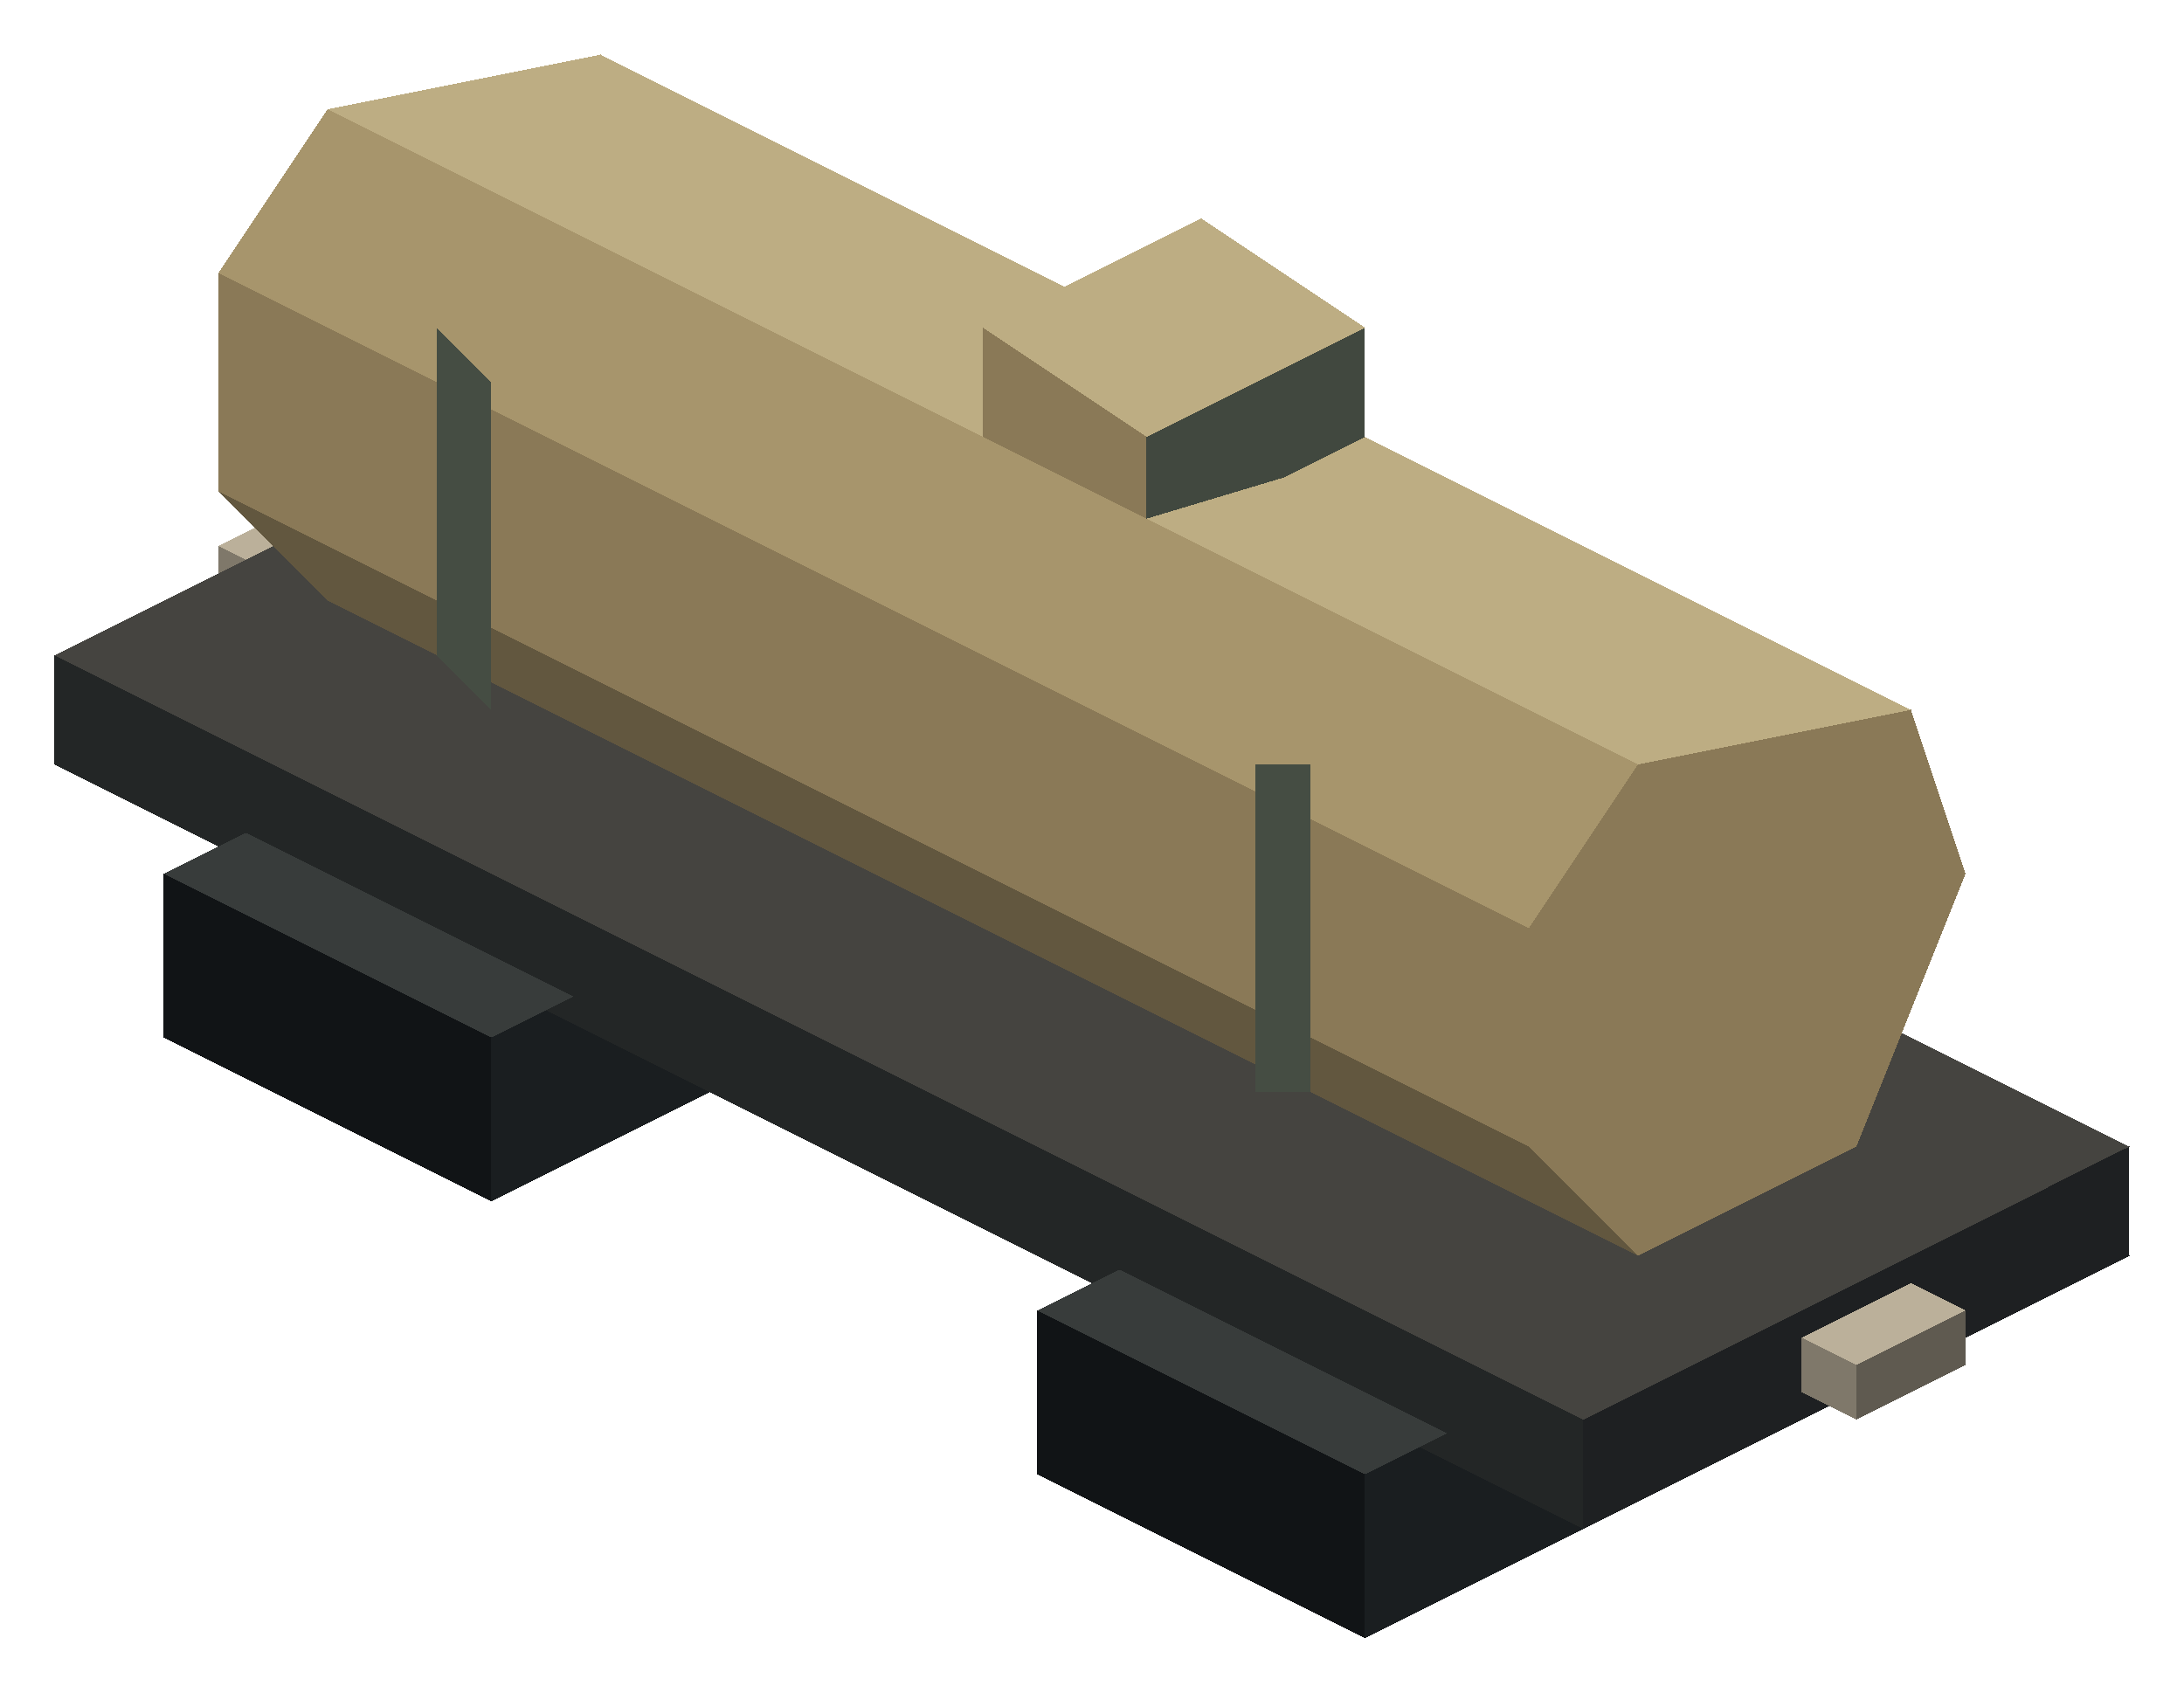
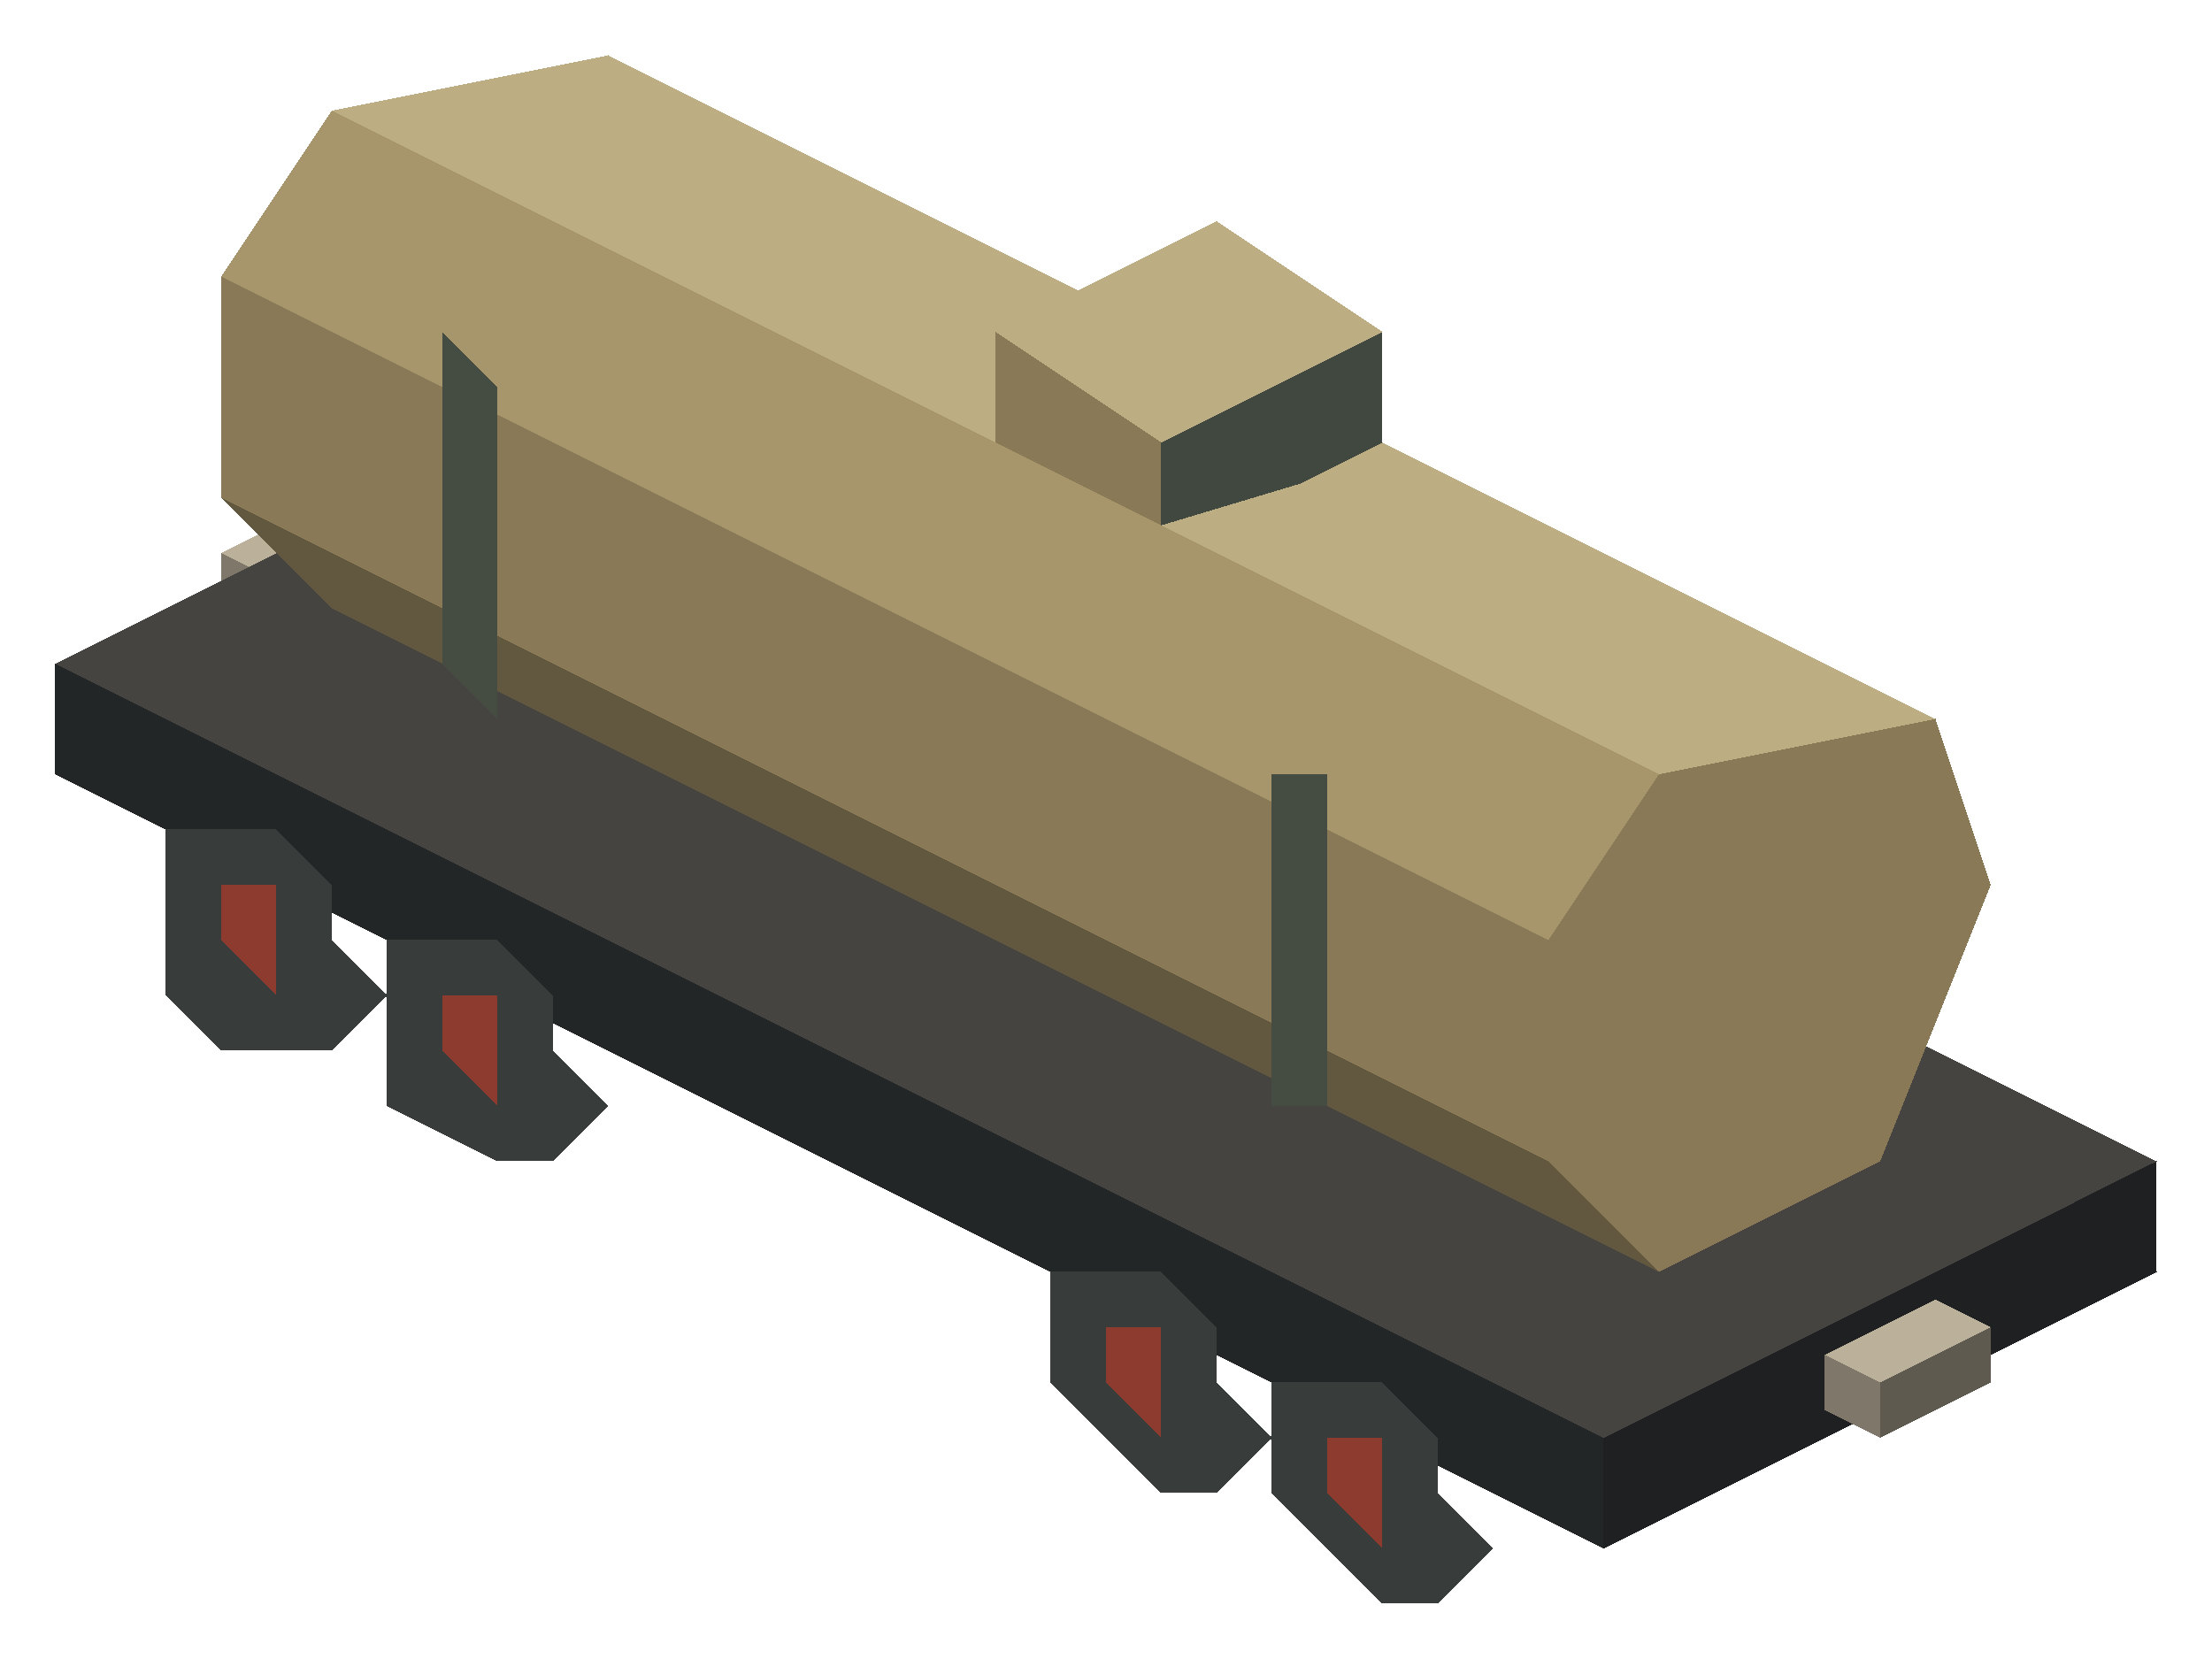
- <svg xmlns="http://www.w3.org/2000/svg" width="40" height="31" viewBox="0 0 40 31" shape-rendering="crispEdges" data-template="railyard-car-tanker-banded" data-anchor-x="6" data-anchor-y="14" data-length-m="14">
+ <svg xmlns="http://www.w3.org/2000/svg" width="40" height="30" viewBox="0 0 40 30" shape-rendering="crispEdges" data-template="railyard-car-tanker-banded" data-anchor-x="6" data-anchor-y="14" data-length-m="14">
  <g id="silhouette-underlays">
    <path d="M4,10 6,9 8,10 8,11 6,12 4,11Z" fill="#5f5a50" />
-     <path d="M3,16 15,10 21,13 21,16 9,22 3,19Z" fill="#1a1e20" />
-     <path d="M19,24 31,18 37,21 37,24 25,30 19,27Z" fill="#1a1e20" />
+     <path d="M6,14 12,11 18,14 18,15 12,18 6,15Z" fill="#1a1e20" />
+     <path d="M22,22 28,19 34,22 34,23 28,26 22,23Z" fill="#1a1e20" />
    <path d="M1,12 11,7 39,21 39,23 29,28 1,14Z" fill="#1e2022" />
    <path d="M8,6 9,7 9,13 8,12Z" fill="#41483f" />
    <path d="M23,14 24,14 24,20 23,20Z" fill="#41483f" />
    <path d="M18,6 22,4 25,6 25,8 21,10 18,8Z" fill="#41483f" />
    <path d="M32,24 34,23 36,24 36,25 34,26 32,25Z" fill="#5f5a50" />
  </g>
  <g id="coupler">
    <path d="M4,10.5 4,10 4.5,10.25Z" fill="#7f786a" />
    <path d="M4.667,9.667 5,10 4.5,10.25 4,10Z" fill="#bbb09a" />
  </g>
  <g id="trucks">
-     <path d="M3,16 9,19 9,22 3,19ZM19,24 25,27 25,30 19,27Z" fill="#111416" />
-     <path d="M13,20 9,22 9,19 10,18.5ZM29,28 29,28 25,30 25,27 26,26.5Z" fill="#1a1e20" />
-     <path d="M4.5,15.25 10.5,18.25 9,19 3,16ZM20.5,23.25 26.5,26.25 25,27 19,24Z" fill="#383c3b" />
+ </g>
+   <g id="wheels">
+     <path d="M4,19 3,18 3,17ZM4,19 3,17 3,16ZM4,19 3,16 3,15ZM4,19 3,15 4,15ZM4,19 4,15 5,15ZM4,19 4,15 5,15ZM4.4,17.4 4,19 4,17ZM4.4,17.4 4,17 4,15 5,15ZM4.4,17.4 4,17 4,15 5,15ZM4.4,17.4 4,17 4,15 5,15ZM4.75,16 4,16 4,15 5,15ZM4.75,16 4.4,17.4 4,17 4,16ZM4.75,16 4.4,17.4 4,17 4,16ZM4,19 5,15 6,16ZM4,19 5,15 6,16ZM4.8,17.8 4,19 4.4,17.4ZM4.8,17.8 4.4,17.4 5,15 6,16ZM4.8,17.8 4.4,17.4 5,15 6,16ZM4.8,17.8 4.4,17.4 5,15 6,16ZM6,16 4.75,16 5,15 6,16ZM4.8,17.8 4.4,17.4 4.75,16 6,16 6,16ZM5,17.5 5,16 6,16 6,16ZM5,17.5 4.8,17.8 4.4,17.4 4.75,16 5,16ZM4,19 6,16 6,17ZM4,19 6,16 6,17ZM5,18 4,19 4.8,17.8ZM5,18 4.8,17.8 6,16 6,17ZM5,18 4.8,17.8 6,16 6,17ZM5,18 4.8,17.8 6,16 6,17ZM5,18 4.8,17.8 6,16 6,17ZM5,18 5,18 5,17.5 6,16 6,17ZM5,18 5,18 4.8,17.8 5,17.5ZM4,19 6,17 7,18ZM6,19 4,19 7,18ZM9,21 7,20 7,19ZM9,21 7,19 7,18ZM9,21 7,18 7,17ZM9,21 7,17 8,17ZM9,21 7,17 8,17ZM8.667,19.667 9,21 8,19ZM8.667,19.667 8,19 7,17 8,17ZM8,17 8,19 8,19 7,17 8,17ZM8.667,19.667 8,19 8,19 8,17 8,17ZM8.667,19.667 8,19 8,19 8,17 8,17ZM8.25,18 8,18 8,17 8,17ZM8.25,18 8.667,19.667 8,19 8,19 8,18ZM8.25,18 8.667,19.667 8,19 8,19 8,18ZM9,21 8,17 9,17ZM9,21 8,17 9,17ZM9,20 9,21 8.667,19.667ZM9,20 8.667,19.667 8,17 9,17ZM9,20 8.667,19.667 8,17 9,17ZM9,20 8.667,19.667 8,17 9,17ZM9,18 8.25,18 8,17 9,17ZM9,18 9,20 8.667,19.667 8.25,18ZM9,18 9,20 8.667,19.667 8.25,18ZM9,21 9,17 10,18ZM9,21 10,18 10,19ZM9,21 10,19 11,20ZM10,21 9,21 11,20Z" fill="#383c3b" />
+     <path d="M5,18 5,18 5,18 4,17 4,17 4,16 4,16 4,16 5,16 5,16 5,17 5,17ZM9,20 9,20 9,20 8,19 8,19 8,18 8,18 8,18 9,18 9,18 9,19 9,19Z" fill="#8c3b2e" />
+   </g>
+   <g id="trucks">
+ </g>
+   <g id="wheels">
+     <path d="M20,26 19,25 19,24ZM21,27 20,26 19,24ZM21,27 19,24 19,23ZM21,27 19,23 20,23ZM21,27 19,23 20,23ZM20.667,25.667 21,27 20,25ZM20.667,25.667 20,25 19,23 20,23ZM20,23 20,25 20,25 19,23 20,23ZM20.667,25.667 20,25 20,25 20,23 20,23ZM20.667,25.667 20,25 20,25 20,23 20,23ZM20.25,24 20,24 20,23 20,23ZM20.25,24 20.667,25.667 20,25 20,25 20,24ZM20.25,24 20.667,25.667 20,25 20,25 20,24ZM21,27 20,23 21,23ZM21,27 20,23 21,23ZM21,26 21,27 20.667,25.667ZM21,26 20.667,25.667 20,23 21,23ZM21,26 20.667,25.667 20,23 21,23ZM21,26 20.667,25.667 20,23 21,23ZM21,24 20.25,24 20,23 21,23ZM21,24 21,26 20.667,25.667 20.25,24ZM21,24 21,26 20.667,25.667 20.25,24ZM21,27 21,23 22,24ZM21,27 22,24 22,25ZM21,27 22,25 23,26ZM22,27 21,27 23,26ZM24,28 23,27 23,26ZM25,29 24,28 23,26ZM25,29 23,26 23,25ZM25,29 23,25 24,25ZM25,29 23,25 24,25ZM24.667,27.667 25,29 24,27ZM24.667,27.667 24,27 23,25 24,25ZM24,25 24,27 24,27 23,25 24,25ZM24.667,27.667 24,27 24,27 24,25 24,25ZM24.667,27.667 24,27 24,27 24,25 24,25ZM24.25,26 24,26 24,25 24,25ZM24.25,26 24.667,27.667 24,27 24,27 24,26ZM24.25,26 24.667,27.667 24,27 24,27 24,26ZM25,29 24,25 25,25ZM25,29 24,25 25,25ZM25,28 25,29 24.667,27.667ZM25,28 24.667,27.667 24,25 25,25ZM25,28 24.667,27.667 24,25 25,25ZM25,28 24.667,27.667 24,25 25,25ZM25,26 24.25,26 24,25 25,25ZM25,26 25,28 24.667,27.667 24.25,26ZM25,26 25,28 24.667,27.667 24.25,26ZM25,29 25,25 26,26ZM25,29 26,26 26,27ZM25,29 26,27 27,28ZM26,29 25,29 27,28Z" fill="#383c3b" />
+     <path d="M21,26 21,26 21,26 20,25 20,25 20,24 20,24 20,24 21,24 21,24 21,25 21,25ZM25,28 25,28 25,28 24,27 24,27 24,26 24,26 24,26 25,26 25,26 25,27 25,27Z" fill="#8c3b2e" />
  </g>
  <g id="underframe">
-     <path d="M1,13.5 1,12 29,26 29,27.5ZM26.5,26.25 29,27.5 29,28 26,26.5ZM10.5,18.25 17.615,21.808 20.5,23.25 20,23.5 10,18.5ZM1,13.5 4.5,15.25 4,15.5 1,14Z" fill="#232626" />
+     <path d="M1,12 2.429,12.714 3,15 1,14ZM2.429,12.714 7,15 3,15 3,15ZM5,15 5,15 6,15 7,17 7,17ZM7,17 6,15 7,15 11,17 7,17 7,17ZM9,17 9,17 11,17 17.667,20.333 19,23 11,19ZM17.667,20.333 23,23 19,23 19,23ZM21,23 21,23 22,23 23,25 23,25ZM23,25 22,23 23,23 27,25 23,25 23,25ZM25,25 25,25 27,25 29,26 29,28 27,27ZM26,26 26,26 27,27 26,26.5ZM22,24 22,24 23,25 22,24.5ZM10,18 10,18 11,19 10,18.5ZM6,16 6,16 7,17 6,16.5Z" fill="#232626" />
    <path d="M34,24 33,24.5 32.5,24.25 34,23.5ZM39,22.5 36,24 34.5,23.25 39,21ZM35,23.5 34,24 34,23.5 34.5,23.25ZM36,24 39,22.5 39,23 36,24.5ZM33.5,25.75 29,28 29,26 31.5,24.75ZM33,24.5 33,25.5 31.5,24.75 32.5,24.25Z" fill="#1e2022" />
    <path d="M37.4,20.2 39,21 37.857,21.571ZM34.333,20.167 34.833,18.917 37.4,20.2 37.857,21.571 37.5,21.75ZM33,23.5 34.333,20.167 37.5,21.75 33.5,23.75ZM34,21 33,23.5 31,22.5ZM33,23.5 33.5,23.75 32.75,24.125ZM30,23 31,22.5 33,23.5 32.75,24.125 31.667,24.667ZM28,22 30,23 31.667,24.667 29,26 28,25.5ZM25.5,20.75 28,22 28,25.5 23.75,23.375ZM5,10 13,18 1,12ZM24,22 24,20 25.5,20.75 24.4,22.4ZM24,20 24,22 22,20ZM23,20 22,20 20,18 23,19.5ZM9,14 9,12.5 20,18 24.4,22.4 23.75,23.375 13,18ZM9,13 9,14 6,11 8,12Z" fill="#454440" />
  </g>
  <g id="body">
</g>
  <g id="tank-far">
</g>
  <g id="tank-crown">
    <path d="M11,1 18,4.5 18,8 6,2ZM22.714,9.143 25,8 35,13 30,14 30,14ZM23.5,8.75 22.714,9.143 22.552,9.034ZM18,6 18,4.5 19.5,5.25ZM22.714,9.143 30,14 30,14 21.5,9.75ZM21,9.5 22.552,9.034 22.714,9.143 21.5,9.75 21,9.5Z" fill="#bdad83" />
  </g>
  <g id="tank-near-shoulder">
    <path d="M6,2 8,3 8,7 4,5ZM8,6 8,3 23,10.5 23,14.5 10,8ZM23,14 23,10.5 30,14 30,14ZM24,14 30,14 30,14 28,17 24,15ZM9,7 10,8 9,7.5Z" fill="#a7956c" />
  </g>
  <g id="tank-near-side">
    <path d="M16,14 10,8 22,14ZM24,15 28,17 28,21 24,19ZM16,14 22,14 23,14.5 23,18.5 18,16ZM9,7.5 10,8 18,16 9,11.5ZM4,8 6,10 4,9ZM4,8 4,5 8,7 8,11 6,10Z" fill="#8a7957" />
  </g>
  <g id="tank-underside">
    <path d="M24,19 28,21 30,23 24,20ZM9,11.5 23,18.5 23,19.5 9,12.5ZM4,9 6,10 8,12 6,11ZM6,10 8,11 8,12 8,12Z" fill="#62573f" />
  </g>
  <g id="tank-end">
    <path d="M28,21 28,17 30,14 35,13 36,16 34,21 30,23ZM18,6 21,8 21,9.5 18,8 18,8Z" fill="#8a7957" />
    <path d="M8,6 9,7 9,13 8,12ZM23,14 24,14 24,20 23,20Z" fill="#454d43" />
    <path d="M25,8 23,7 25,6ZM25,8 25,8 23.5,8.75 21,9.5 21,9.5 21,8 23,7Z" fill="#41483f" />
    <path d="M22,4 25,6 21,8 18,6Z" fill="#bdad83" />
  </g>
  <g id="coupler">
    <path d="M34,25.5 34,26 33.5,25.75ZM33,24.5 34,25 34,25.5 33.5,25.75 33,25.5Z" fill="#7f786a" />
    <path d="M36,25 34,26 34,25 36,24Z" fill="#5f5a50" />
    <path d="M35,23.5 36,24 34,25 33,24.5Z" fill="#bbb09a" />
  </g>
</svg>
